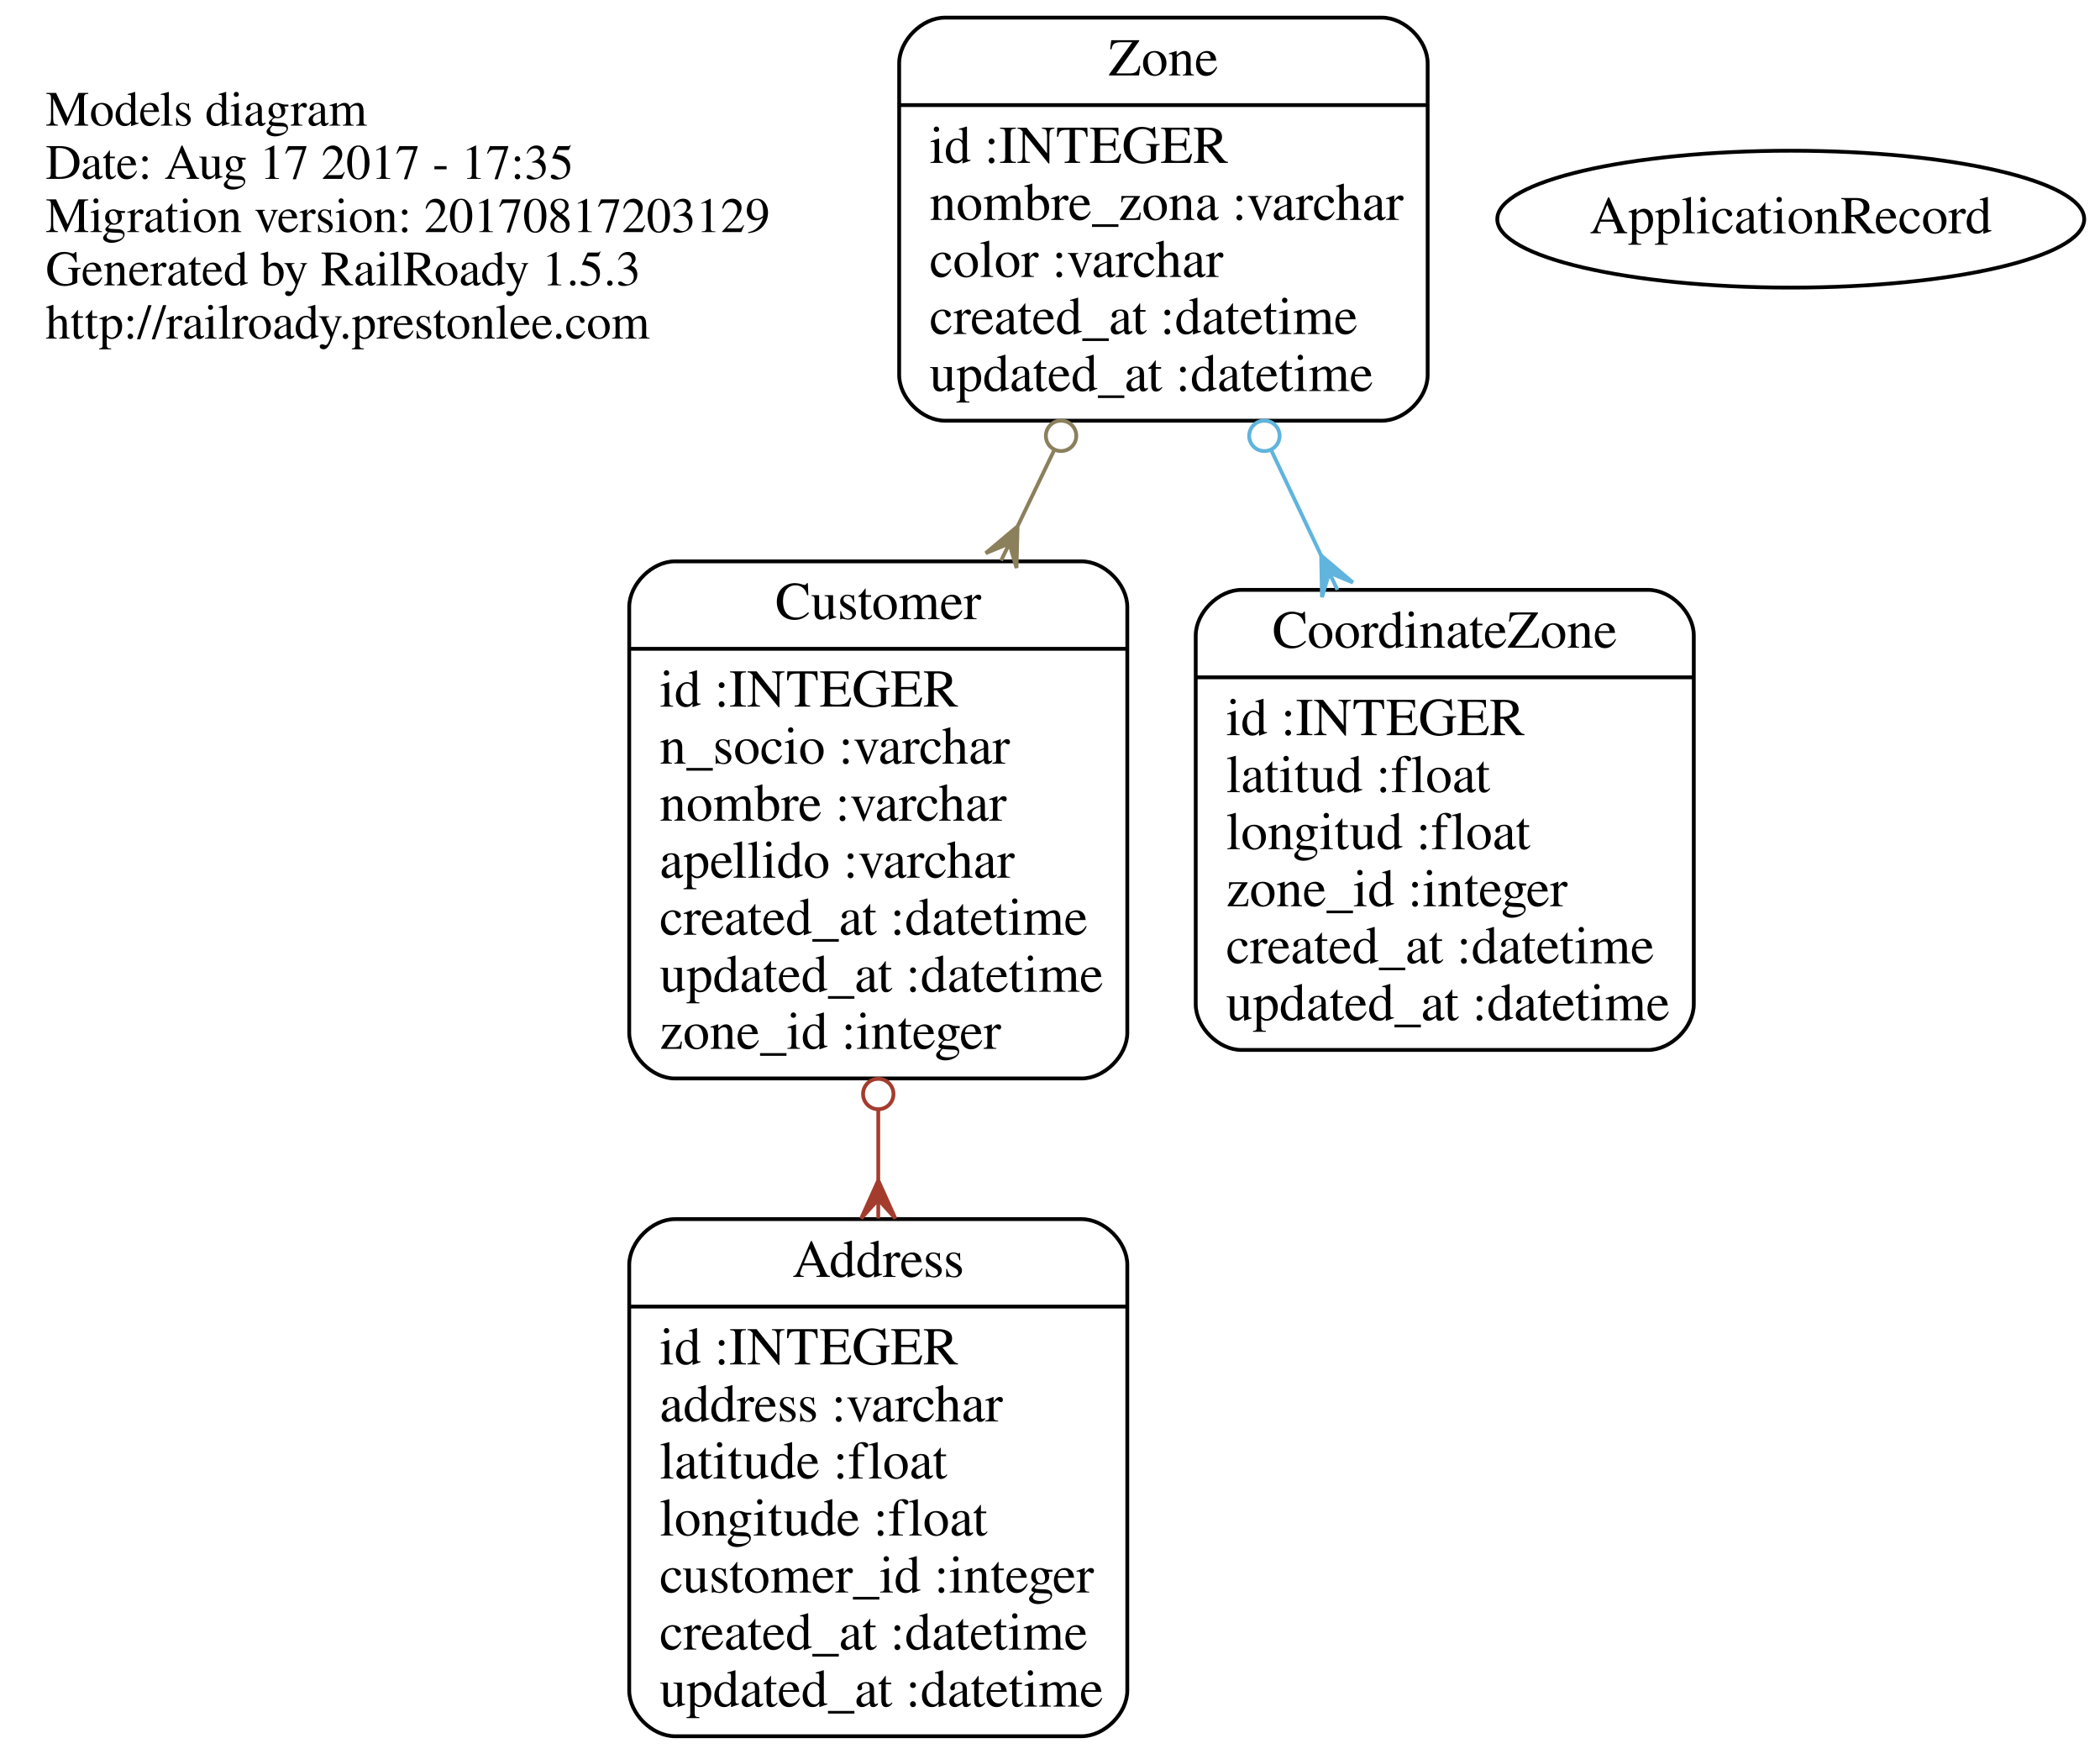
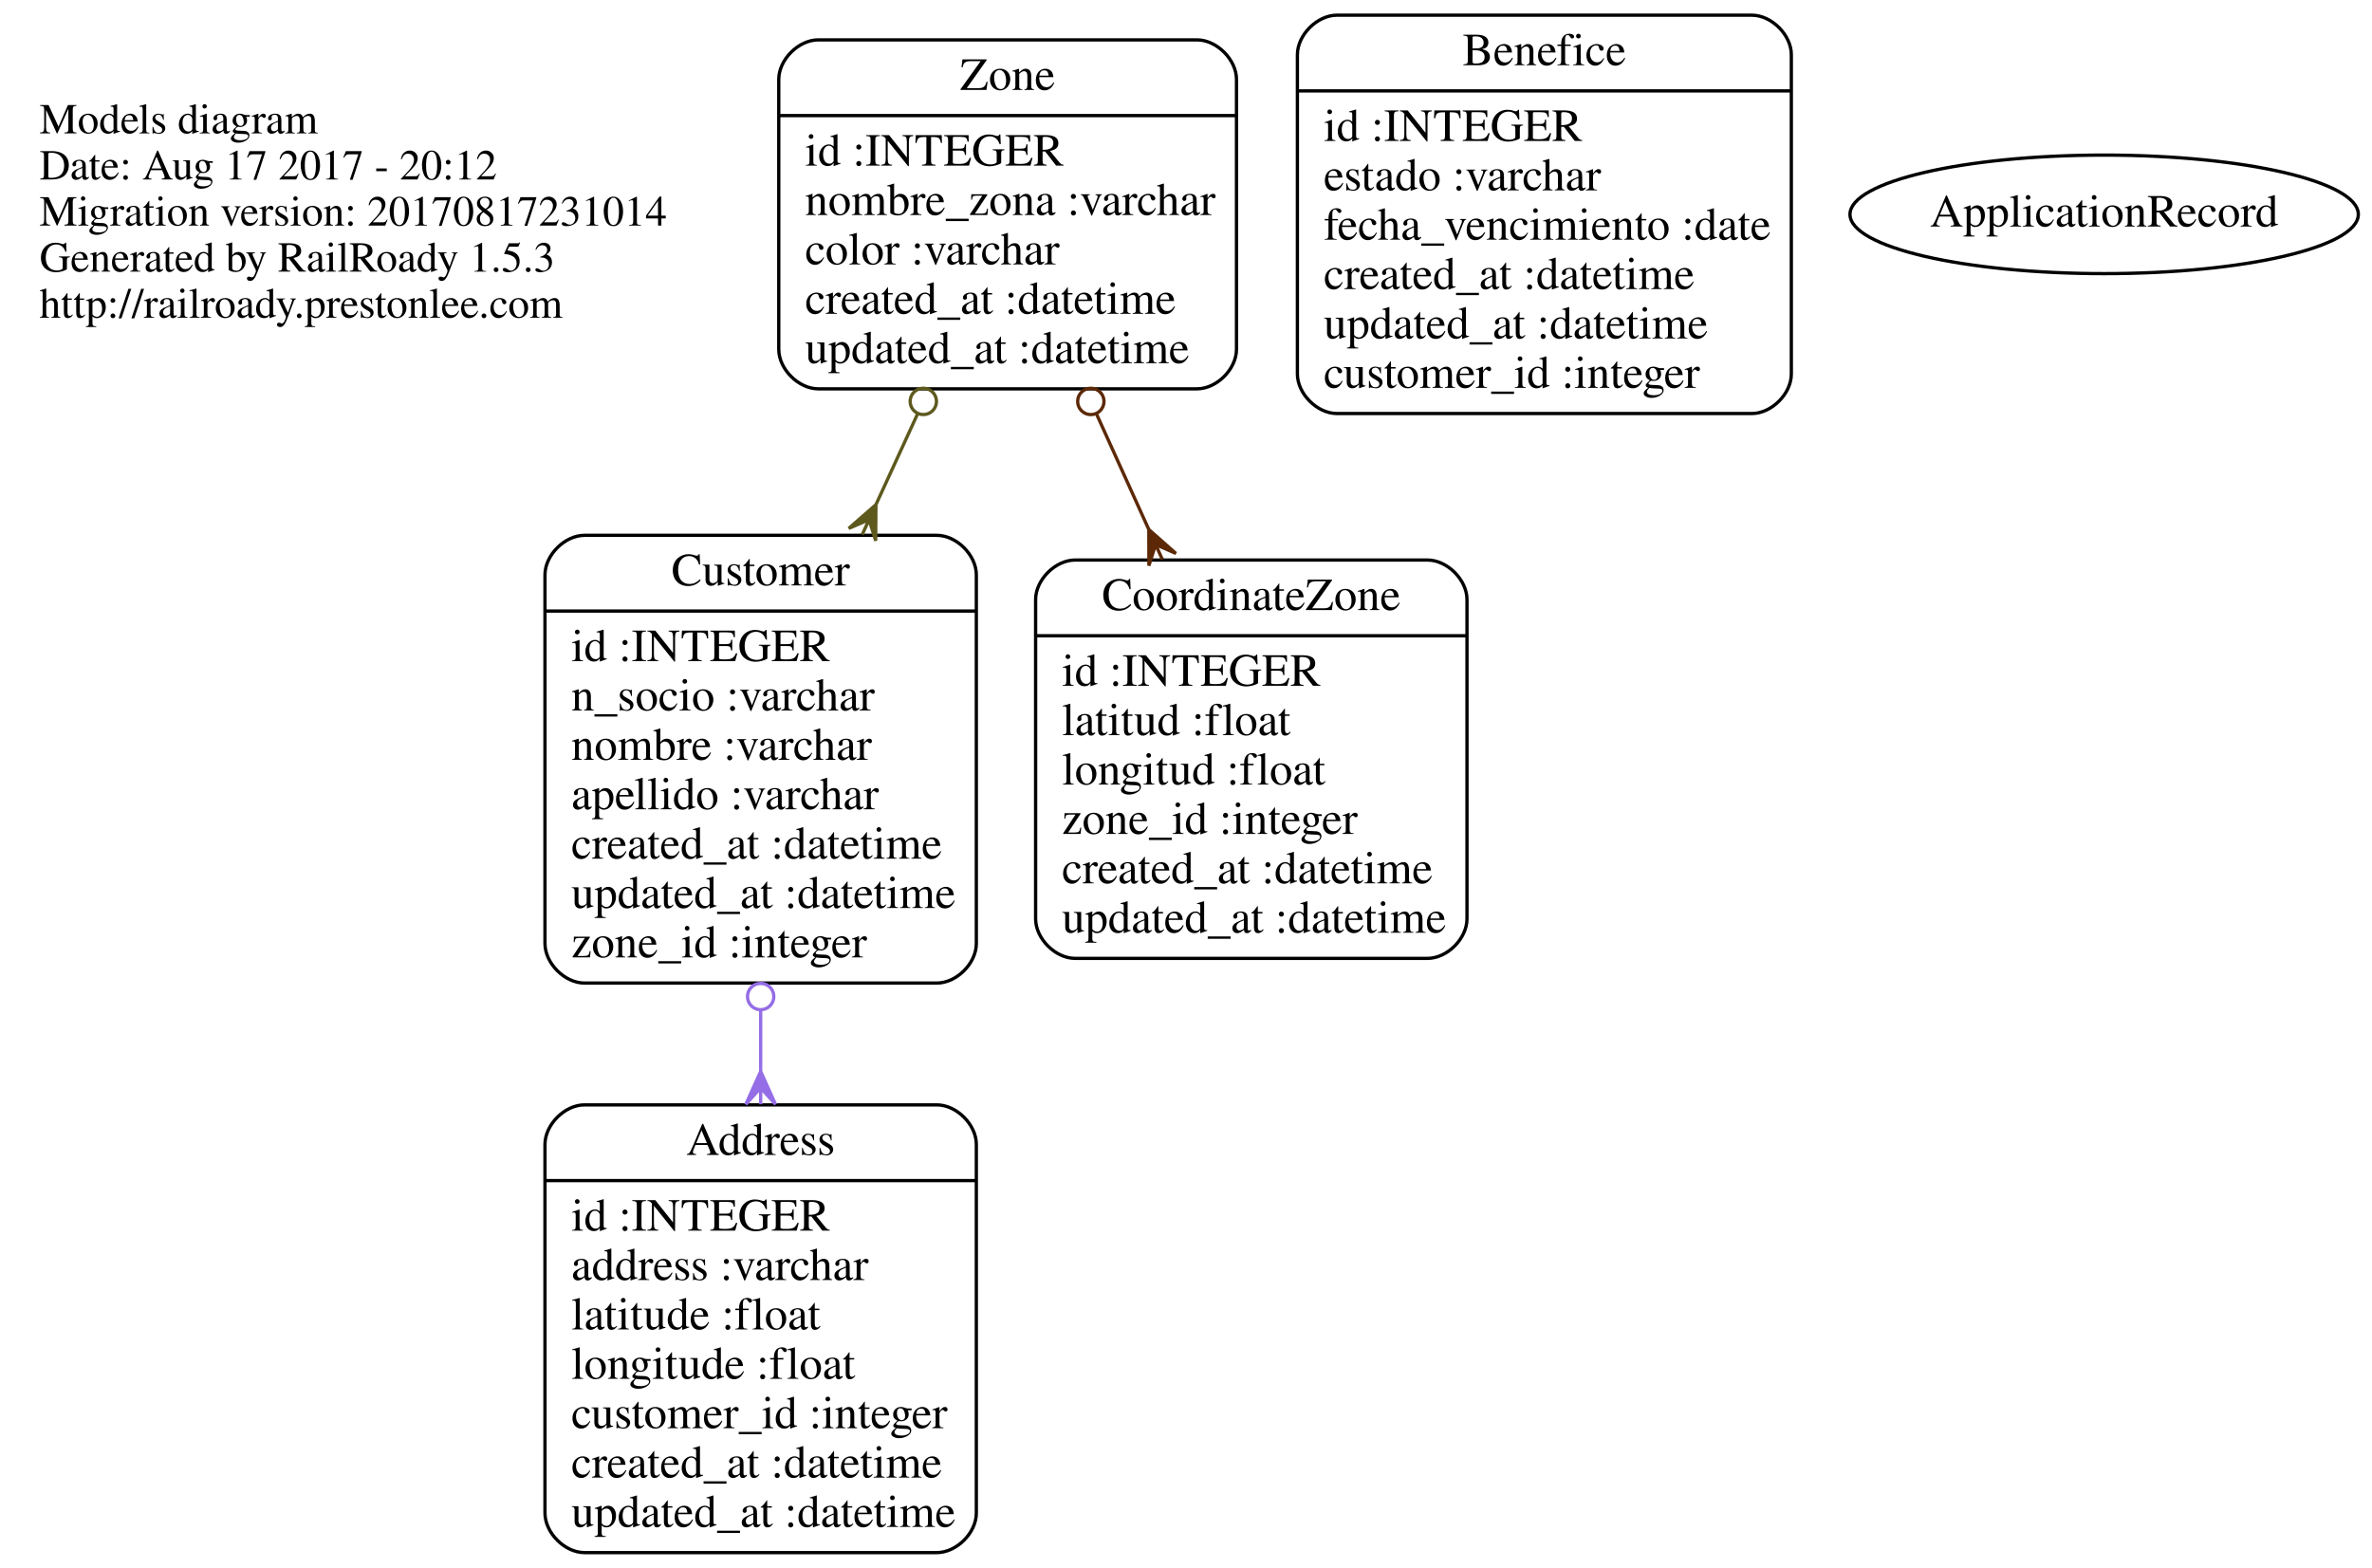
- <svg xmlns="http://www.w3.org/2000/svg" width="552pt" height="461pt" viewBox="0.00 0.00 552.34 461.00">
-   <g id="graph0" class="graph" transform="scale(1 1) rotate(0) translate(4 457)">
-     <polygon fill="none" stroke="none" points="-4,4 -4,-457 548.343,-457 548.343,4 -4,4" />
+ <svg xmlns="http://www.w3.org/2000/svg" width="720pt" height="476pt" viewBox="0.00 0.00 720.34 476.00">
+   <g id="graph0" class="graph" transform="scale(1 1) rotate(0) translate(4 472)">
+     <polygon fill="none" stroke="none" points="-4,4 -4,-472 716.343,-472 716.343,4 -4,4" />
    <g id="node1" class="node">
-       <text text-anchor="start" x="8" y="-424.1" font-family="Times,serif" font-size="13.00">Models diagram</text>
-       <text text-anchor="start" x="8" y="-410.1" font-family="Times,serif" font-size="13.00">Date: Aug 17 2017 - 17:35</text>
-       <text text-anchor="start" x="8" y="-396.1" font-family="Times,serif" font-size="13.00">Migration version: 20170817203129</text>
-       <text text-anchor="start" x="8" y="-382.1" font-family="Times,serif" font-size="13.00">Generated by RailRoady 1.5.3</text>
-       <text text-anchor="start" x="8" y="-368.1" font-family="Times,serif" font-size="13.00">http://railroady.prestonlee.com</text>
+       <text text-anchor="start" x="8" y="-431.6" font-family="Times,serif" font-size="13.00">Models diagram</text>
+       <text text-anchor="start" x="8" y="-417.6" font-family="Times,serif" font-size="13.00">Date: Aug 17 2017 - 20:12</text>
+       <text text-anchor="start" x="8" y="-403.6" font-family="Times,serif" font-size="13.00">Migration version: 20170817231014</text>
+       <text text-anchor="start" x="8" y="-389.6" font-family="Times,serif" font-size="13.00">Generated by RailRoady 1.5.3</text>
+       <text text-anchor="start" x="8" y="-375.6" font-family="Times,serif" font-size="13.00">http://railroady.prestonlee.com</text>
    </g>
    <g id="node2" class="node">
      <path fill="none" stroke="black" d="M173.5,-0.5C173.5,-0.5 280.5,-0.5 280.5,-0.5 286.5,-0.5 292.5,-6.5 292.5,-12.5 292.5,-12.5 292.5,-124.5 292.5,-124.5 292.5,-130.5 286.5,-136.5 280.5,-136.5 280.5,-136.5 173.5,-136.5 173.5,-136.5 167.5,-136.5 161.5,-130.5 161.5,-124.5 161.5,-124.5 161.5,-12.5 161.5,-12.5 161.5,-6.5 167.5,-0.5 173.5,-0.5" />
      <text text-anchor="middle" x="227" y="-121.3" font-family="Times,serif" font-size="14.00">Address</text>
      <polyline fill="none" stroke="black" points="161.5,-113.5 292.5,-113.5 " />
      <text text-anchor="start" x="169.5" y="-98.3" font-family="Times,serif" font-size="14.00">id :INTEGER</text>
      <text text-anchor="start" x="169.5" y="-83.3" font-family="Times,serif" font-size="14.00">address :varchar</text>
      <text text-anchor="start" x="169.5" y="-68.3" font-family="Times,serif" font-size="14.00">latitude :float</text>
      <text text-anchor="start" x="169.5" y="-53.3" font-family="Times,serif" font-size="14.00">longitude :float</text>
      <text text-anchor="start" x="169.5" y="-38.3" font-family="Times,serif" font-size="14.00">customer_id :integer</text>
      <text text-anchor="start" x="169.5" y="-23.3" font-family="Times,serif" font-size="14.00">created_at :datetime</text>
      <text text-anchor="start" x="169.5" y="-8.3" font-family="Times,serif" font-size="14.00">updated_at :datetime</text>
    </g>
    <g id="node3" class="node">
      <path fill="none" stroke="black" d="M173.5,-173.5C173.5,-173.5 280.5,-173.5 280.5,-173.5 286.5,-173.5 292.5,-179.5 292.5,-185.5 292.5,-185.5 292.5,-297.5 292.5,-297.5 292.5,-303.5 286.5,-309.5 280.5,-309.5 280.5,-309.5 173.5,-309.5 173.5,-309.5 167.5,-309.5 161.5,-303.5 161.5,-297.5 161.5,-297.5 161.5,-185.5 161.5,-185.5 161.5,-179.5 167.5,-173.5 173.5,-173.5" />
      <text text-anchor="middle" x="227" y="-294.3" font-family="Times,serif" font-size="14.00">Customer</text>
      <polyline fill="none" stroke="black" points="161.5,-286.5 292.5,-286.5 " />
      <text text-anchor="start" x="169.5" y="-271.3" font-family="Times,serif" font-size="14.00">id :INTEGER</text>
      <text text-anchor="start" x="169.5" y="-256.3" font-family="Times,serif" font-size="14.00">n_socio :varchar</text>
      <text text-anchor="start" x="169.5" y="-241.3" font-family="Times,serif" font-size="14.00">nombre :varchar</text>
      <text text-anchor="start" x="169.5" y="-226.3" font-family="Times,serif" font-size="14.00">apellido :varchar</text>
      <text text-anchor="start" x="169.5" y="-211.3" font-family="Times,serif" font-size="14.00">created_at :datetime</text>
      <text text-anchor="start" x="169.5" y="-196.3" font-family="Times,serif" font-size="14.00">updated_at :datetime</text>
      <text text-anchor="start" x="169.5" y="-181.3" font-family="Times,serif" font-size="14.00">zone_id :integer</text>
    </g>
    <g id="edge1" class="edge">
-       <path fill="none" stroke="#a43c2d" d="M227,-165.136C227,-159.066 227,-152.927 227,-146.844" />
-       <ellipse fill="none" stroke="#a43c2d" cx="227" cy="-169.407" rx="4" ry="4" />
-       <polygon fill="#a43c2d" stroke="#a43c2d" points="227,-146.68 231.5,-136.68 227,-141.68 227,-136.68 227,-136.68 227,-136.68 227,-141.68 222.5,-136.68 227,-146.68 227,-146.68" />
+       <path fill="none" stroke="#956de6" d="M227,-165.136C227,-159.066 227,-152.927 227,-146.844" />
+       <ellipse fill="none" stroke="#956de6" cx="227" cy="-169.407" rx="4" ry="4" />
+       <polygon fill="#956de6" stroke="#956de6" points="227,-146.68 231.5,-136.68 227,-141.68 227,-136.68 227,-136.68 227,-136.68 227,-141.68 222.5,-136.68 227,-146.68 227,-146.68" />
    </g>
    <g id="node4" class="node">
-       <path fill="none" stroke="black" d="M244.5,-346.5C244.5,-346.5 359.5,-346.5 359.5,-346.5 365.5,-346.5 371.5,-352.5 371.5,-358.5 371.5,-358.5 371.5,-440.5 371.5,-440.5 371.5,-446.5 365.5,-452.5 359.5,-452.5 359.5,-452.5 244.5,-452.5 244.5,-452.5 238.5,-452.5 232.5,-446.5 232.5,-440.5 232.5,-440.5 232.5,-358.5 232.5,-358.5 232.5,-352.5 238.5,-346.5 244.5,-346.5" />
-       <text text-anchor="middle" x="302" y="-437.3" font-family="Times,serif" font-size="14.00">Zone</text>
-       <polyline fill="none" stroke="black" points="232.5,-429.5 371.5,-429.5 " />
-       <text text-anchor="start" x="240.5" y="-414.3" font-family="Times,serif" font-size="14.00">id :INTEGER</text>
-       <text text-anchor="start" x="240.5" y="-399.3" font-family="Times,serif" font-size="14.00">nombre_zona :varchar</text>
-       <text text-anchor="start" x="240.5" y="-384.3" font-family="Times,serif" font-size="14.00">color :varchar</text>
-       <text text-anchor="start" x="240.5" y="-369.3" font-family="Times,serif" font-size="14.00">created_at :datetime</text>
-       <text text-anchor="start" x="240.5" y="-354.3" font-family="Times,serif" font-size="14.00">updated_at :datetime</text>
+       <path fill="none" stroke="black" d="M402,-346.5C402,-346.5 528,-346.5 528,-346.5 534,-346.5 540,-352.5 540,-358.5 540,-358.5 540,-455.5 540,-455.5 540,-461.5 534,-467.5 528,-467.5 528,-467.5 402,-467.5 402,-467.5 396,-467.5 390,-461.5 390,-455.5 390,-455.5 390,-358.5 390,-358.5 390,-352.5 396,-346.5 402,-346.5" />
+       <text text-anchor="middle" x="465" y="-452.3" font-family="Times,serif" font-size="14.00">Benefice</text>
+       <polyline fill="none" stroke="black" points="390,-444.5 540,-444.5 " />
+       <text text-anchor="start" x="398" y="-429.3" font-family="Times,serif" font-size="14.00">id :INTEGER</text>
+       <text text-anchor="start" x="398" y="-414.3" font-family="Times,serif" font-size="14.00">estado :varchar</text>
+       <text text-anchor="start" x="398" y="-399.3" font-family="Times,serif" font-size="14.00">fecha_vencimiento :date</text>
+       <text text-anchor="start" x="398" y="-384.3" font-family="Times,serif" font-size="14.00">created_at :datetime</text>
+       <text text-anchor="start" x="398" y="-369.3" font-family="Times,serif" font-size="14.00">updated_at :datetime</text>
+       <text text-anchor="start" x="398" y="-354.3" font-family="Times,serif" font-size="14.00">customer_id :integer</text>
+     </g>
+     <g id="node5" class="node">
+       <path fill="none" stroke="black" d="M244.5,-354C244.5,-354 359.5,-354 359.5,-354 365.5,-354 371.5,-360 371.5,-366 371.5,-366 371.5,-448 371.5,-448 371.5,-454 365.5,-460 359.5,-460 359.5,-460 244.5,-460 244.5,-460 238.5,-460 232.5,-454 232.5,-448 232.5,-448 232.5,-366 232.5,-366 232.5,-360 238.5,-354 244.5,-354" />
+       <text text-anchor="middle" x="302" y="-444.8" font-family="Times,serif" font-size="14.00">Zone</text>
+       <polyline fill="none" stroke="black" points="232.5,-437 371.5,-437 " />
+       <text text-anchor="start" x="240.5" y="-421.8" font-family="Times,serif" font-size="14.00">id :INTEGER</text>
+       <text text-anchor="start" x="240.5" y="-406.8" font-family="Times,serif" font-size="14.00">nombre_zona :varchar</text>
+       <text text-anchor="start" x="240.5" y="-391.8" font-family="Times,serif" font-size="14.00">color :varchar</text>
+       <text text-anchor="start" x="240.5" y="-376.8" font-family="Times,serif" font-size="14.00">created_at :datetime</text>
+       <text text-anchor="start" x="240.5" y="-361.8" font-family="Times,serif" font-size="14.00">updated_at :datetime</text>
    </g>
    <g id="edge3" class="edge">
-       <path fill="none" stroke="#8b805c" d="M273.348,-338.904C270.191,-332.338 266.946,-325.588 263.709,-318.855" />
-       <ellipse fill="none" stroke="#8b805c" cx="275.084" cy="-342.515" rx="4" ry="4" />
-       <polygon fill="#8b805c" stroke="#8b805c" points="263.641,-318.714 263.364,-307.752 261.475,-314.208 259.308,-309.701 259.308,-309.701 259.308,-309.701 261.475,-314.208 255.253,-311.651 263.641,-318.714 263.641,-318.714" />
+       <path fill="none" stroke="#5d591d" d="M274.698,-346.481C270.589,-337.525 266.304,-328.183 262.061,-318.932" />
+       <ellipse fill="none" stroke="#5d591d" cx="276.396" cy="-350.182" rx="4" ry="4" />
+       <polygon fill="#5d591d" stroke="#5d591d" points="262.009,-318.819 261.93,-307.854 259.924,-314.274 257.839,-309.73 257.839,-309.73 257.839,-309.73 259.924,-314.274 253.749,-311.606 262.009,-318.819 262.009,-318.819" />
    </g>
-     <g id="node6" class="node">
+     <g id="node7" class="node">
      <path fill="none" stroke="black" d="M322.5,-181C322.5,-181 429.5,-181 429.5,-181 435.5,-181 441.5,-187 441.5,-193 441.5,-193 441.5,-290 441.5,-290 441.5,-296 435.5,-302 429.5,-302 429.5,-302 322.5,-302 322.5,-302 316.5,-302 310.5,-296 310.5,-290 310.5,-290 310.5,-193 310.5,-193 310.5,-187 316.5,-181 322.5,-181" />
      <text text-anchor="middle" x="376" y="-286.8" font-family="Times,serif" font-size="14.00">CoordinateZone</text>
      <polyline fill="none" stroke="black" points="310.5,-279 441.5,-279 " />
      <text text-anchor="start" x="318.5" y="-263.8" font-family="Times,serif" font-size="14.00">id :INTEGER</text>
      <text text-anchor="start" x="318.5" y="-248.8" font-family="Times,serif" font-size="14.00">latitud :float</text>
      <text text-anchor="start" x="318.5" y="-233.8" font-family="Times,serif" font-size="14.00">longitud :float</text>
      <text text-anchor="start" x="318.5" y="-218.8" font-family="Times,serif" font-size="14.00">zone_id :integer</text>
      <text text-anchor="start" x="318.5" y="-203.8" font-family="Times,serif" font-size="14.00">created_at :datetime</text>
      <text text-anchor="start" x="318.5" y="-188.8" font-family="Times,serif" font-size="14.00">updated_at :datetime</text>
    </g>
    <g id="edge2" class="edge">
-       <path fill="none" stroke="#60b4dd" d="M330.359,-338.717C334.641,-329.69 339.086,-320.318 343.448,-311.123" />
-       <ellipse fill="none" stroke="#60b4dd" cx="328.561" cy="-342.506" rx="4" ry="4" />
-       <polygon fill="#60b4dd" stroke="#60b4dd" points="343.487,-311.04 351.839,-303.934 345.63,-306.523 347.773,-302.005 347.773,-302.005 347.773,-302.005 345.63,-306.523 343.707,-300.077 343.487,-311.04 343.487,-311.04" />
+       <path fill="none" stroke="#5c2806" d="M328.983,-346.382C334.13,-335.009 339.557,-323.018 344.823,-311.384" />
+       <ellipse fill="none" stroke="#5c2806" cx="327.267" cy="-350.174" rx="4" ry="4" />
+       <polygon fill="#5c2806" stroke="#5c2806" points="344.88,-311.259 353.103,-304.004 346.941,-306.704 349.003,-302.149 349.003,-302.149 349.003,-302.149 346.941,-306.704 344.903,-300.293 344.88,-311.259 344.88,-311.259" />
    </g>
-     <g id="node5" class="node">
-       <ellipse fill="none" stroke="black" cx="467" cy="-399.5" rx="77.187" ry="18" />
-       <text text-anchor="middle" x="467" y="-395.8" font-family="Times,serif" font-size="14.00">ApplicationRecord</text>
+     <g id="node6" class="node">
+       <ellipse fill="none" stroke="black" cx="635" cy="-407" rx="77.187" ry="18" />
+       <text text-anchor="middle" x="635" y="-403.3" font-family="Times,serif" font-size="14.00">ApplicationRecord</text>
    </g>
  </g>
</svg>
